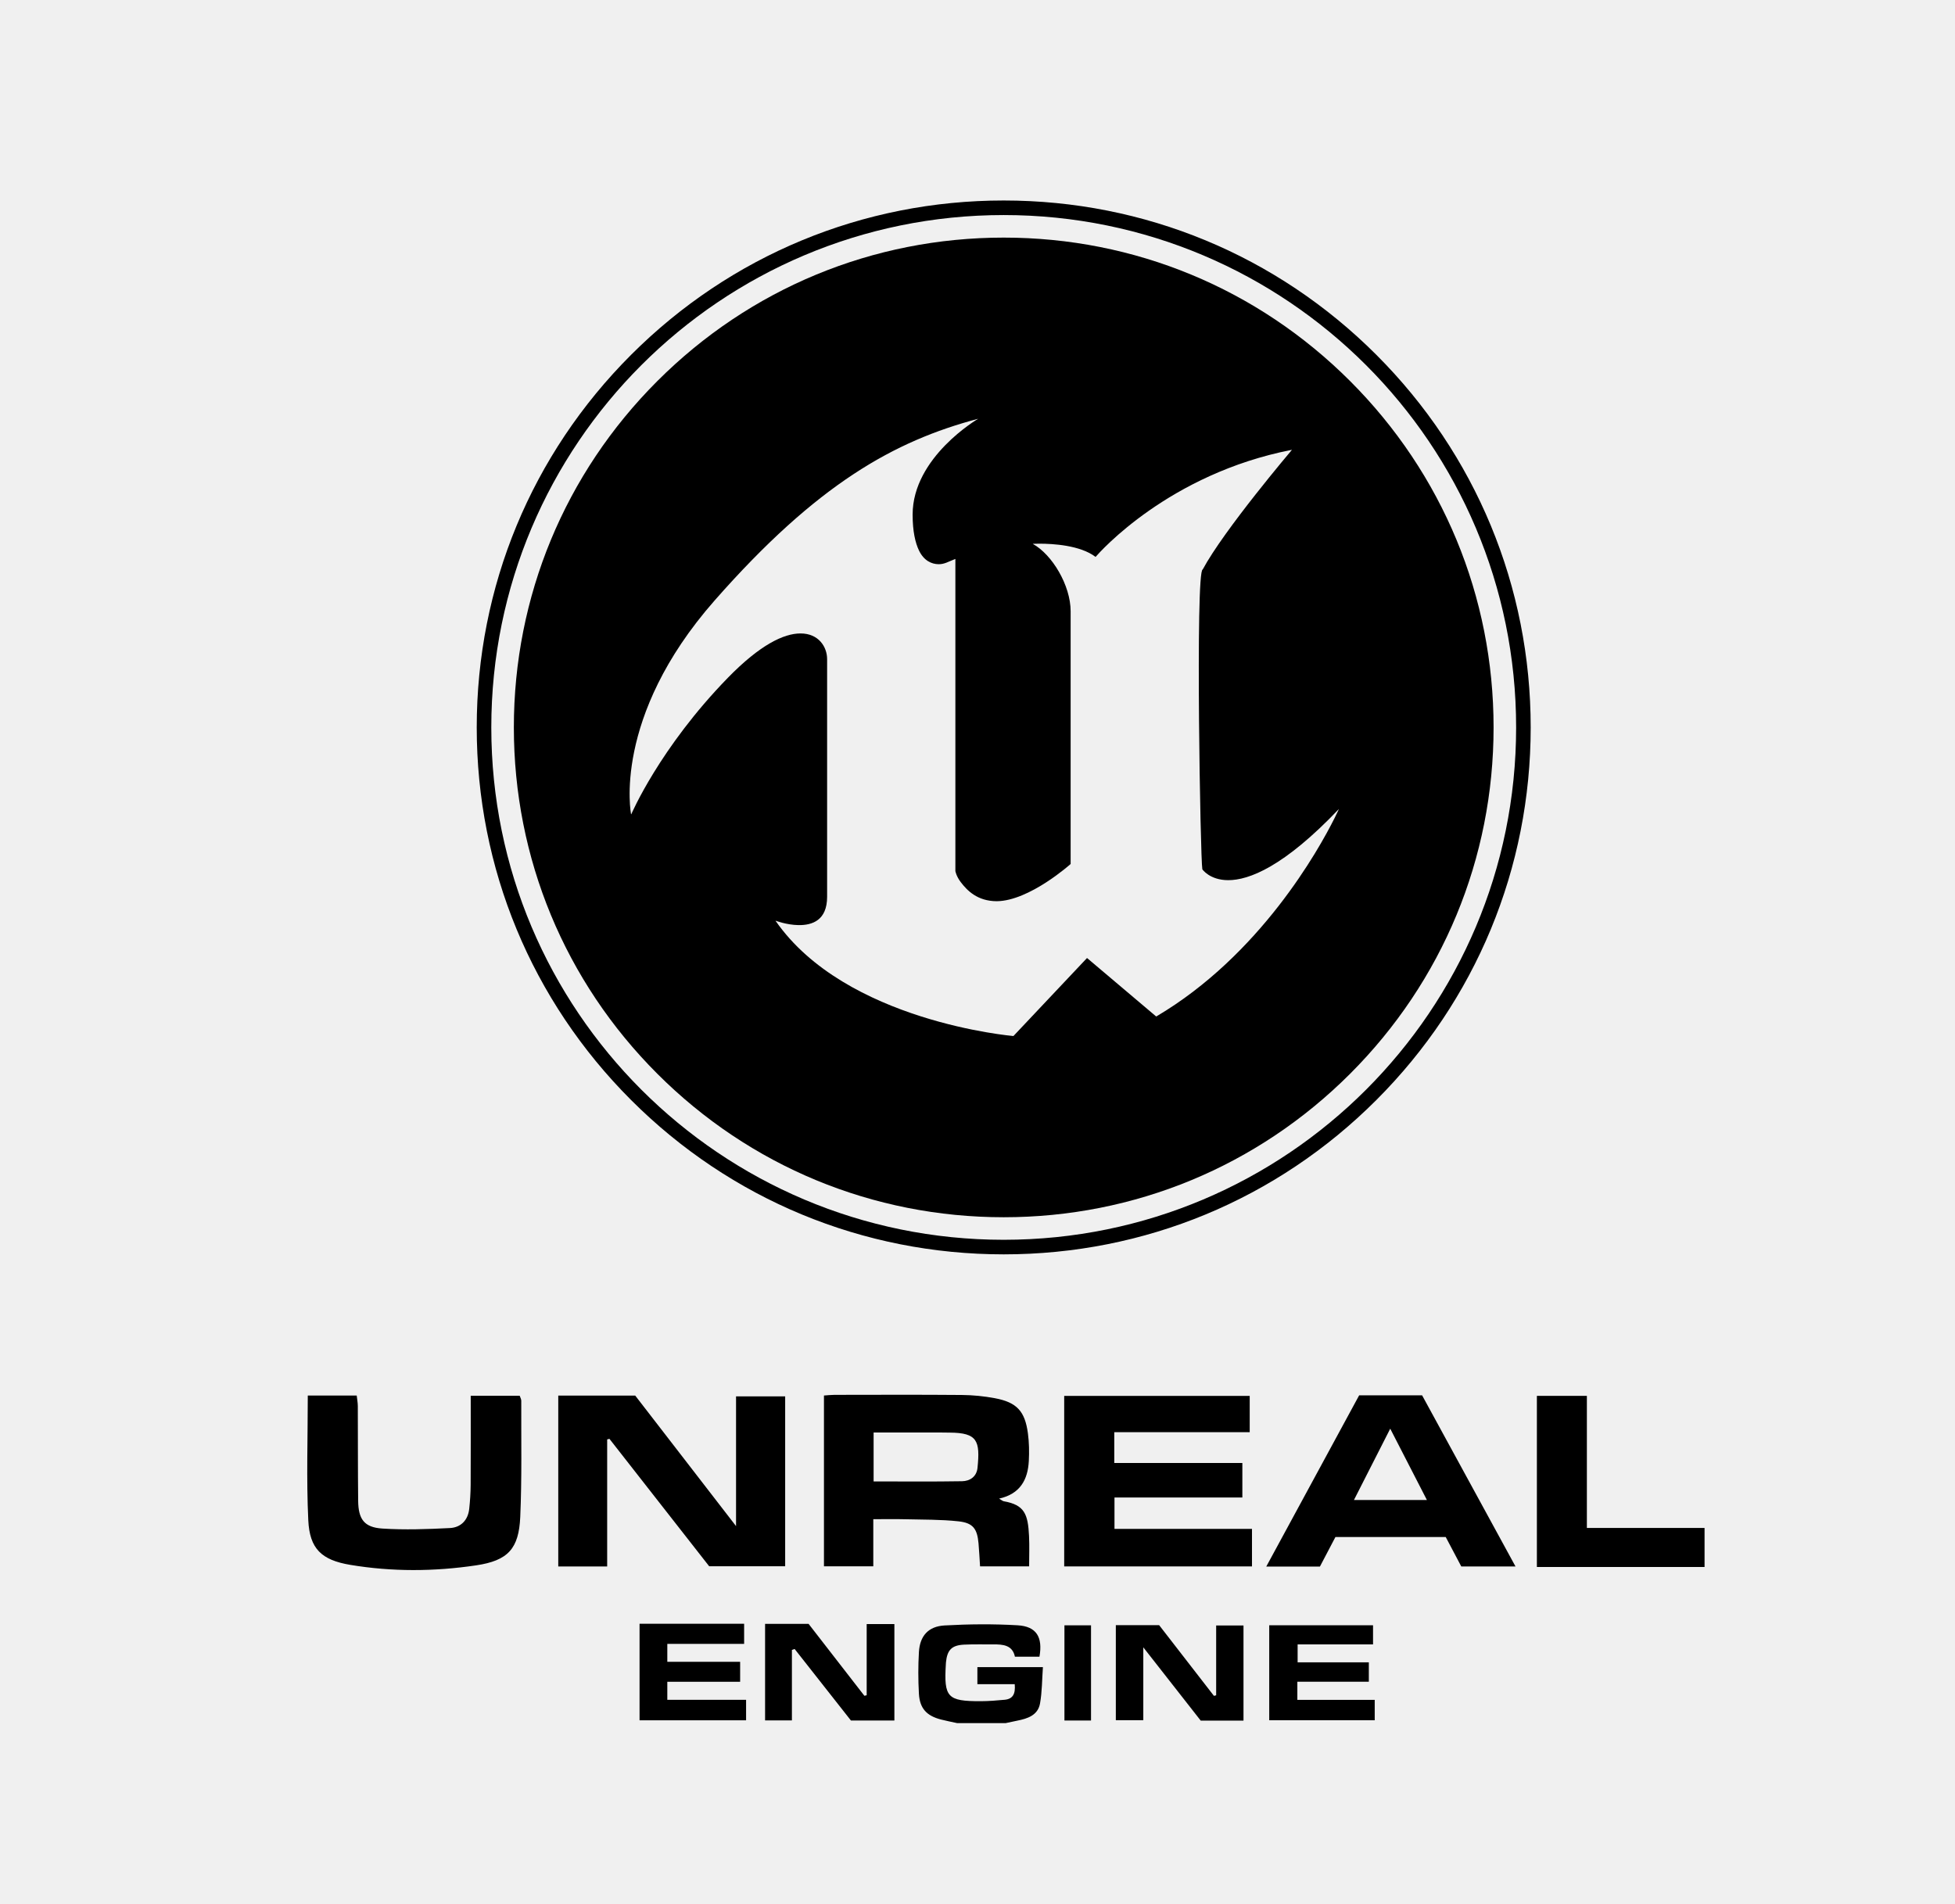
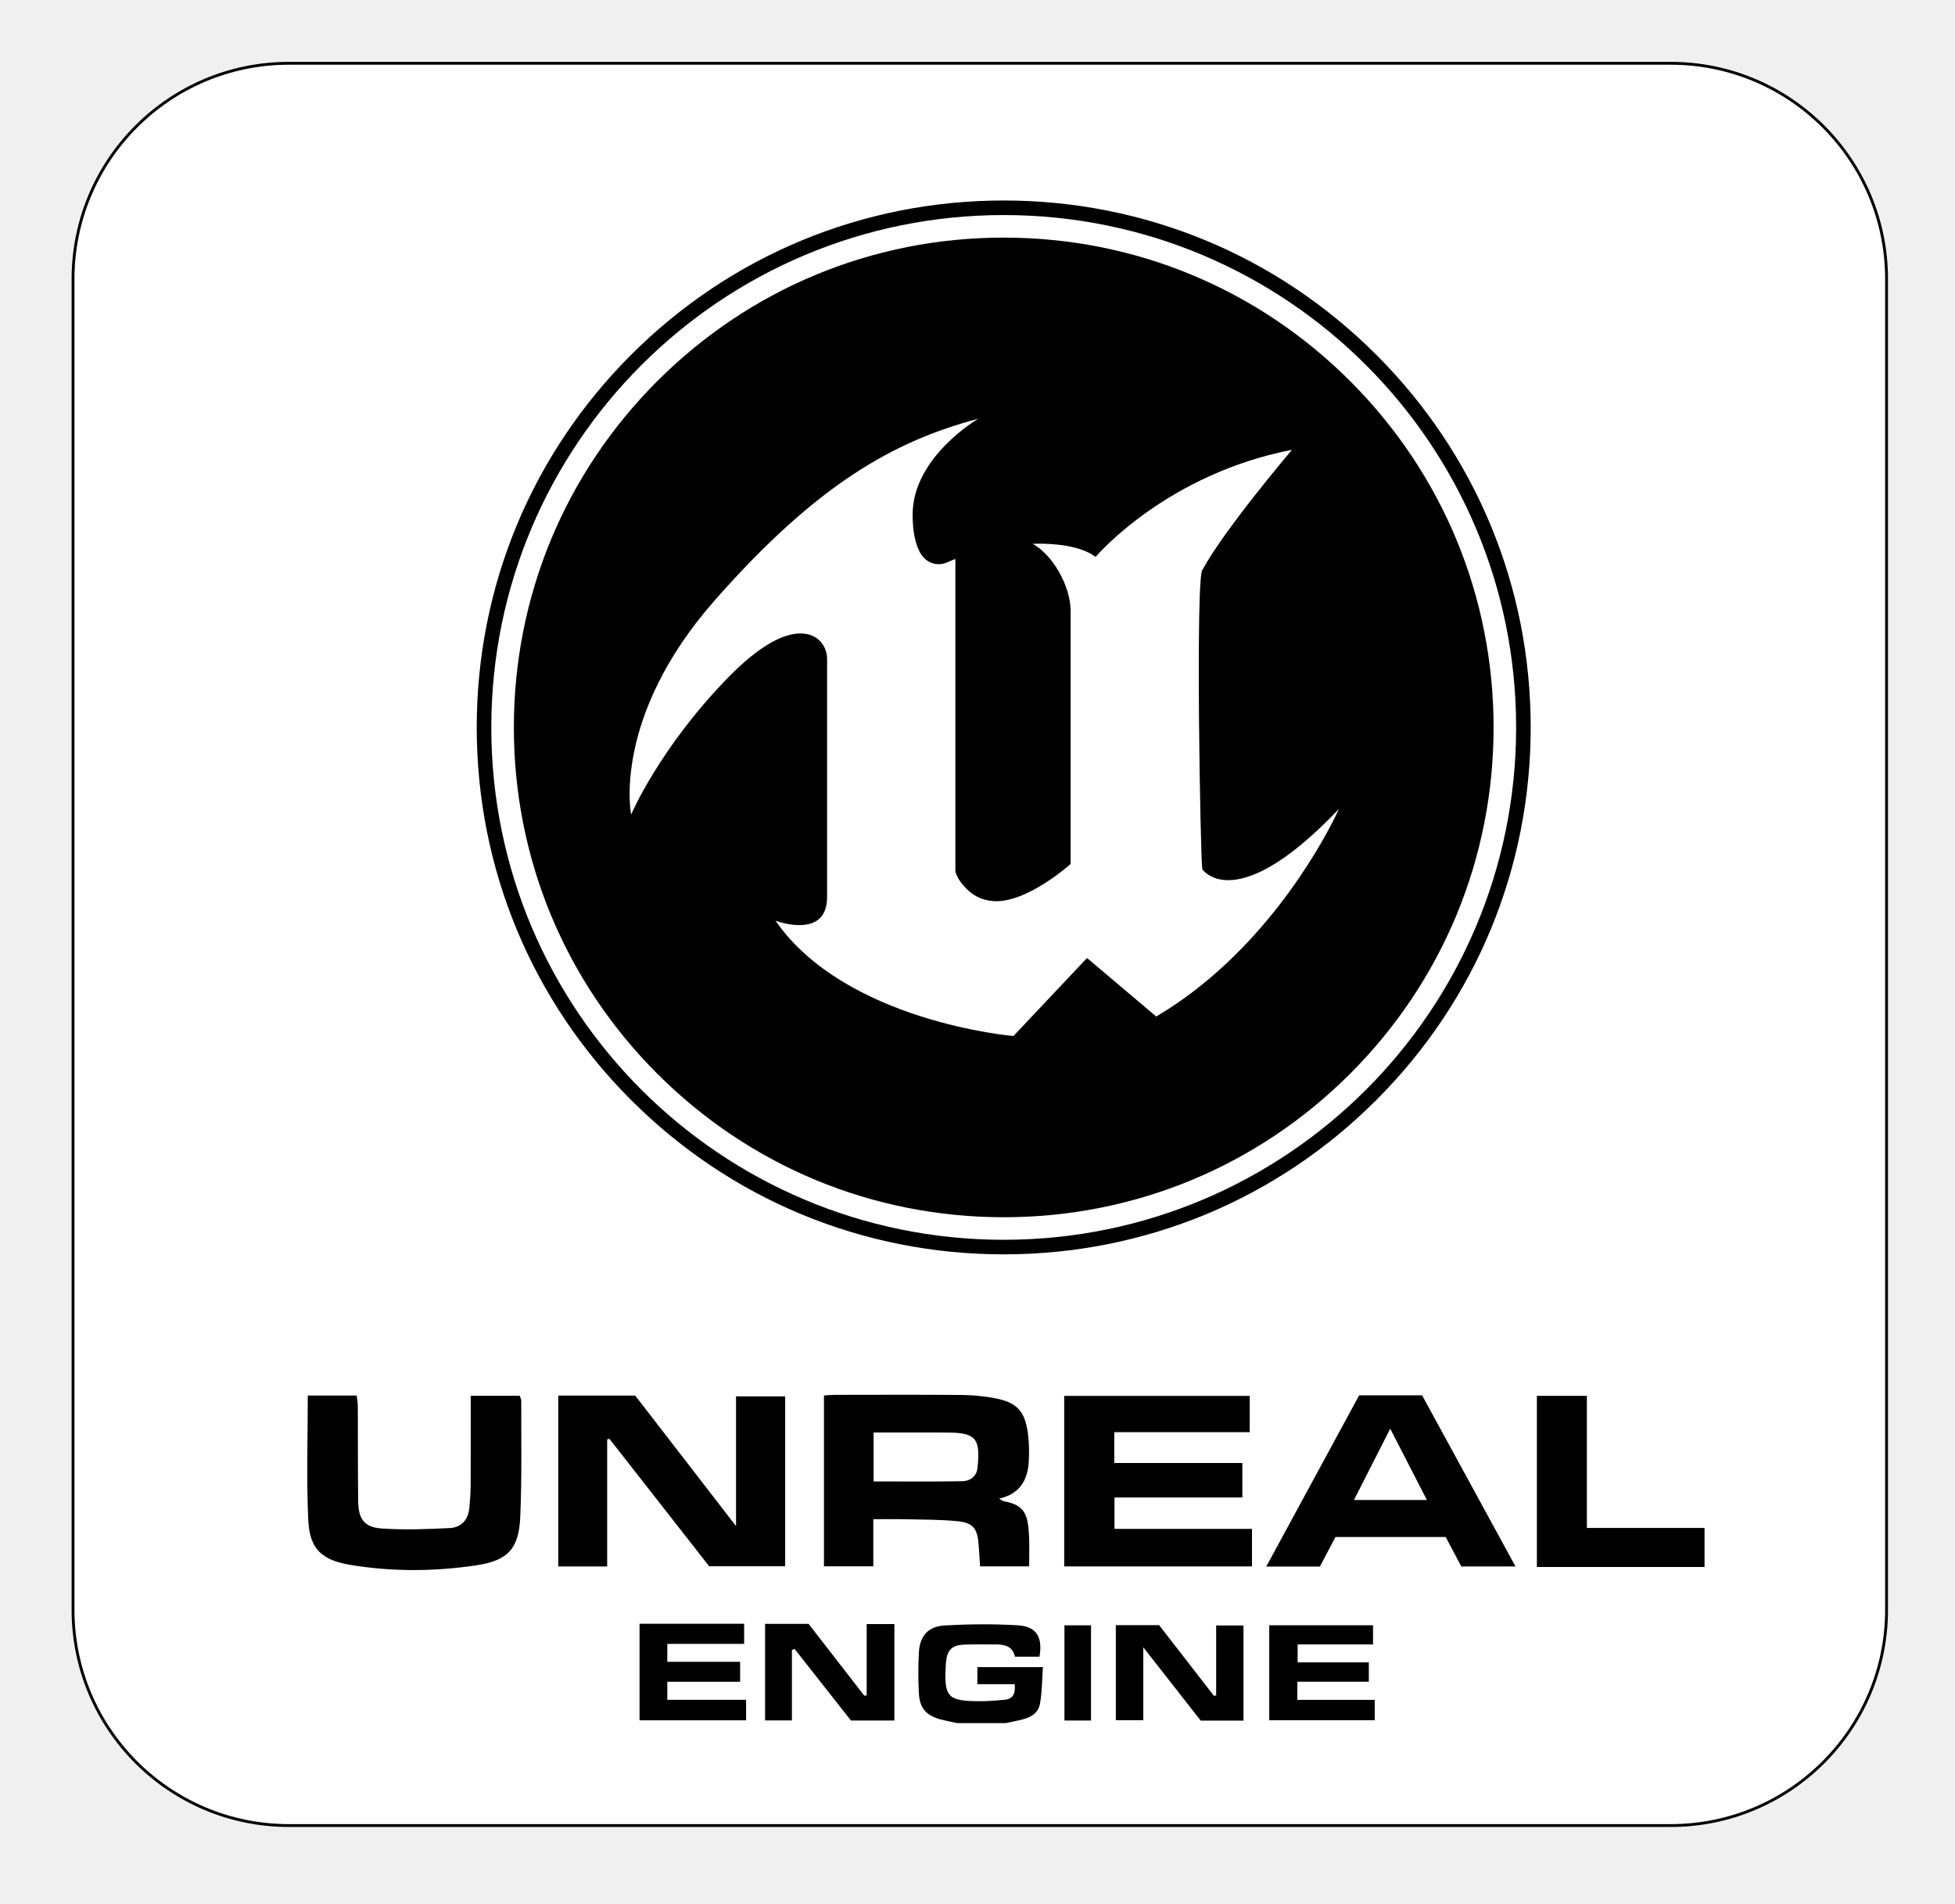
<svg xmlns="http://www.w3.org/2000/svg" height="666.711" width="684.711" viewBox="-150.328 -273.048 743.393 1365.33" version="1.1" id="svg34">
  <defs id="defs24">
    <clipPath id="a" clipPathUnits="userSpaceOnUse">
      <path d="M 0,1024 H 1024 V 0 H 0 Z" id="path21" />
    </clipPath>
  </defs>
+   <rect style="fill:#ffffff;fill-rule:evenodd;stroke:#000000;stroke-width:2.048;stroke-linejoin:round;stroke-miterlimit:4;stroke-dasharray:none;stroke-opacity:1;fill-opacity:1" id="rect121" width="1300.73" height="1264.065" x="-427.349" y="-227.653" rx="154.799" ry="154.799" />
  <path d="m 658.433,822.948 v -94.746 h -35.855 v 122.747 h 120.26 v -28 z" id="path26" />
  <g clip-path="url(#a)" transform="matrix(1.33333,0,0,-1.33333,-443.8279,1092.282)" id="g32">
    <path d="m 498.837,117.958 h 20.085 c 0.498,-5.295 -1.063,-7.971 -5.392,-8.386 -4.293,-0.411 -8.612,-0.76 -12.92,-0.77 -17.903,-0.044 -19.822,2.052 -18.737,19.932 0.02,0.333 0.03,0.666 0.063,0.997 0.67,6.667 3.126,9.189 9.81,9.499 5.15,0.238 10.316,0.089 15.476,0.132 5.373,0.044 10.5,-0.337 11.806,-6.626 h 13.198 c 1.86,10.558 -1.6,16.306 -11.74,16.9 -13.059,0.767 -26.228,0.648 -39.293,-0.086 -8.782,-0.493 -13.292,-5.67 -13.804,-14.27 -0.444,-7.454 -0.42,-14.975 -0.007,-22.434 0.441,-7.953 4.16,-11.928 11.938,-13.918 2.87,-0.734 5.785,-1.29 8.68,-1.928 h 26 c 2.091,0.444 4.177,0.913 6.274,1.328 5.615,1.11 11.135,2.918 12.264,9.28 1.114,6.278 1.061,12.763 1.546,19.515 h -35.247 z m -103.4,63.438 v 91.393 h -26.424 v -69.795 l -54.236,70.22 H 273.38 V 181.28 h 26.308 v 68.354 l 1.226,0.31 53.645,-68.547 z m 47.577,45.635 v 26.323 c 12.208,0 24.12,0.002 36.033,-0.003 1.662,0 3.323,-0.048 4.985,-0.059 14.801,-0.1 16.353,-4.42 14.866,-18.979 -0.484,-4.738 -4.073,-7.103 -8.306,-7.175 -15.731,-0.268 -31.469,-0.107 -47.578,-0.107 m 56.443,-33.406 c 0.357,-4.063 0.548,-8.14 0.82,-12.3 h 26.391 c 0,5.758 0.219,11.061 -0.045,16.34 -0.581,11.61 -2.289,16.735 -13.599,18.696 -0.592,0.103 -1.114,0.614 -2.506,1.42 11.369,2.53 15.442,10.208 15.981,20.201 0.267,4.96 0.176,10.017 -0.484,14.932 -1.604,11.95 -5.993,16.673 -17.761,18.885 a 101.743,101.743 0 0 1 -17.843,1.741 c -22.818,0.197 -45.638,0.09 -68.458,0.066 -1.78,-0.002 -3.559,-0.22 -5.646,-0.36 v -91.884 h 26.535 v 25.35 c 6.04,0 11.509,0.111 16.972,-0.025 9.644,-0.24 19.344,-0.086 28.908,-1.129 7.832,-0.854 10.041,-4.046 10.735,-11.933 m 73.129,24.754 h 68.786 v 18.565 h -68.899 v 16.585 h 72.852 v 19.517 h -99.79 v -91.744 h 101.018 v 20.193 h -73.967 z m -319.109,52.037 c 0.004,0.918 -0.563,1.84 -0.847,2.708 h -26.34 c 0,-16.299 0.052,-32.104 -0.036,-47.909 -0.025,-4.314 -0.31,-8.644 -0.772,-12.935 -0.665,-6.161 -4.552,-10.04 -10.412,-10.334 -12.098,-0.61 -24.283,-1.056 -36.347,-0.266 -9.717,0.635 -12.873,4.996 -12.984,14.895 -0.19,16.997 -0.103,33.998 -0.188,50.997 -0.009,1.895 -0.385,3.789 -0.59,5.67 h -26.32 c 0,-22.846 -0.788,-45.02 0.27,-67.106 0.734,-15.35 7.1,-21.4 22.59,-23.992 22.481,-3.765 45.194,-3.61 67.677,-0.266 17.168,2.553 22.995,8.927 23.753,26.069 0.92,20.79 0.464,41.644 0.546,62.47 m 447.926,-53.371 19.515,38.362 19.723,-38.362 z m 2.8,56.306 -49.975,-92.133 h 28.863 l 8.345,15.905 h 59.333 l 8.375,-15.847 h 29.165 l -50.248,92.075 z m -264.917,-161.351 -1.233,-0.292 a 532757.74,532757.74 0 0 1 -30.02,38.7 h -23.4 v -51.93 h 14.433 v 37.887 l 1.47,0.522 30.288,-38.488 h 23.367 v 51.89 h -14.904 z m 187.996,-0.026 -1.193,-0.31 c -9.93,12.813 -19.858,25.627 -29.476,38.039 H 573.309 V 98.583 h 14.777 v 39.2 l 30.889,-39.43 h 23.009 v 51.189 h -14.702 z m -295.244,7.284 h 39.176 v 10.717 H 332.04 v 9.647 h 41.322 V 150.45 H 317.11 V 98.519 h 57.303 v 11.039 h -42.375 z m 338.914,0.018 h 38.455 v 10.44 H 671.1 v 9.635 h 40.57 v 10.3 H 655.83 V 98.556 h 56.742 v 10.952 h -41.62 z M 545.666,98.416 h 14.301 v 51.189 H 545.666 Z M 312.554,585.913 c 0,0 -10.463,51.999 44.874,114.973 55.342,62.972 96.863,85.871 141.707,97.799 l -0.078,-0.046 0.17,0.046 c 0,0 -35.227,-20.517 -35.227,-51.522 0,-9 1.435,-15.184 3.423,-19.315 2.638,-5.488 6.816,-7.354 10.567,-7.372 3.16,-0.018 5.01,1.281 9.01,2.834 V 555.386 c 0,0 0.433,-2.707 2.863,-5.915 3.5,-4.613 9,-10.243 19.335,-10.3 17.629,0.113 39.802,20.026 39.802,20.026 v 135.964 c 0,13.832 -9.9,30.53 -20.39,36.259 0,0 1.43,0.09 3.744,0.089 6.926,0.002 21.784,-0.79 30.063,-7.115 2.3,2.665 39.418,44.665 105.466,57.589 l -0.032,-0.037 0.18,0.037 c 0,0 -36.531,-43.016 -47.981,-64.348 -2.035,-0.121 -2.332,-40.471 -1.993,-80.79 0.329,-38.92 1.253,-77.818 1.789,-80.509 0,0 3.898,-5.794 13.824,-5.844 11.196,-0.057 30.063,7.195 59.643,38.288 l -10e-4,-10e-4 v 10e-4 c 0,0 -0.78,-1.771 -2.35,-4.908 -8.476,-16.938 -39.974,-73.721 -95.924,-106.725 l -0.003,0.003 -0.005,-0.003 -36.29,30.693 -0.927,0.774 -39.58,-41.967 -0.06,0.006 -0.005,-0.006 c 0,0 -90.232,7.633 -127.92,62.015 l 0.179,-0.065 -0.047,0.065 c 0,0 5.707,-2.221 12.148,-2.342 7.547,-0.138 15.472,2.619 15.472,15.229 v 127.85 c 0,6.529 -4.495,13.853 -14.362,13.825 -8.874,-0.023 -21.614,-5.994 -39.01,-23.843 -36.734,-37.685 -51.99,-73.468 -51.99,-73.468 l -0.025,0.136 -0.06,-0.136 M 513,369.156 c 70.386,0 136.56,27.41 186.33,77.18 49.77,49.771 77.18,115.944 77.18,186.33 0,70.386 -27.41,136.559 -77.18,186.33 -49.77,49.77 -115.944,77.18 -186.33,77.18 -70.386,0 -136.56,-27.41 -186.33,-77.18 -49.77,-49.771 -77.18,-115.944 -77.18,-186.33 0,-70.386 27.41,-136.559 77.18,-186.33 49.77,-49.77 115.944,-77.18 186.33,-77.18" id="path28" />
    <path d="m 513,908.307 c 152.232,0 275.641,-123.409 275.641,-275.64 0,-152.233 -123.409,-275.642 -275.641,-275.642 -152.232,0 -275.641,123.41 -275.641,275.641 0,152.232 123.409,275.641 275.641,275.641 m 0,-559.119 c 75.72,0 146.907,29.487 200.449,83.03 53.542,53.541 83.028,124.728 83.028,200.448 0,75.72 -29.486,146.907 -83.028,200.45 -53.542,53.54 -124.729,83.026 -200.449,83.026 -75.72,0 -146.907,-29.486 -200.449,-83.028 -53.542,-53.542 -83.028,-124.73 -83.028,-200.449 0,-75.72 29.486,-146.907 83.028,-200.449 C 366.093,378.674 437.28,349.188 513,349.188" id="path30" />
  </g>
</svg>
